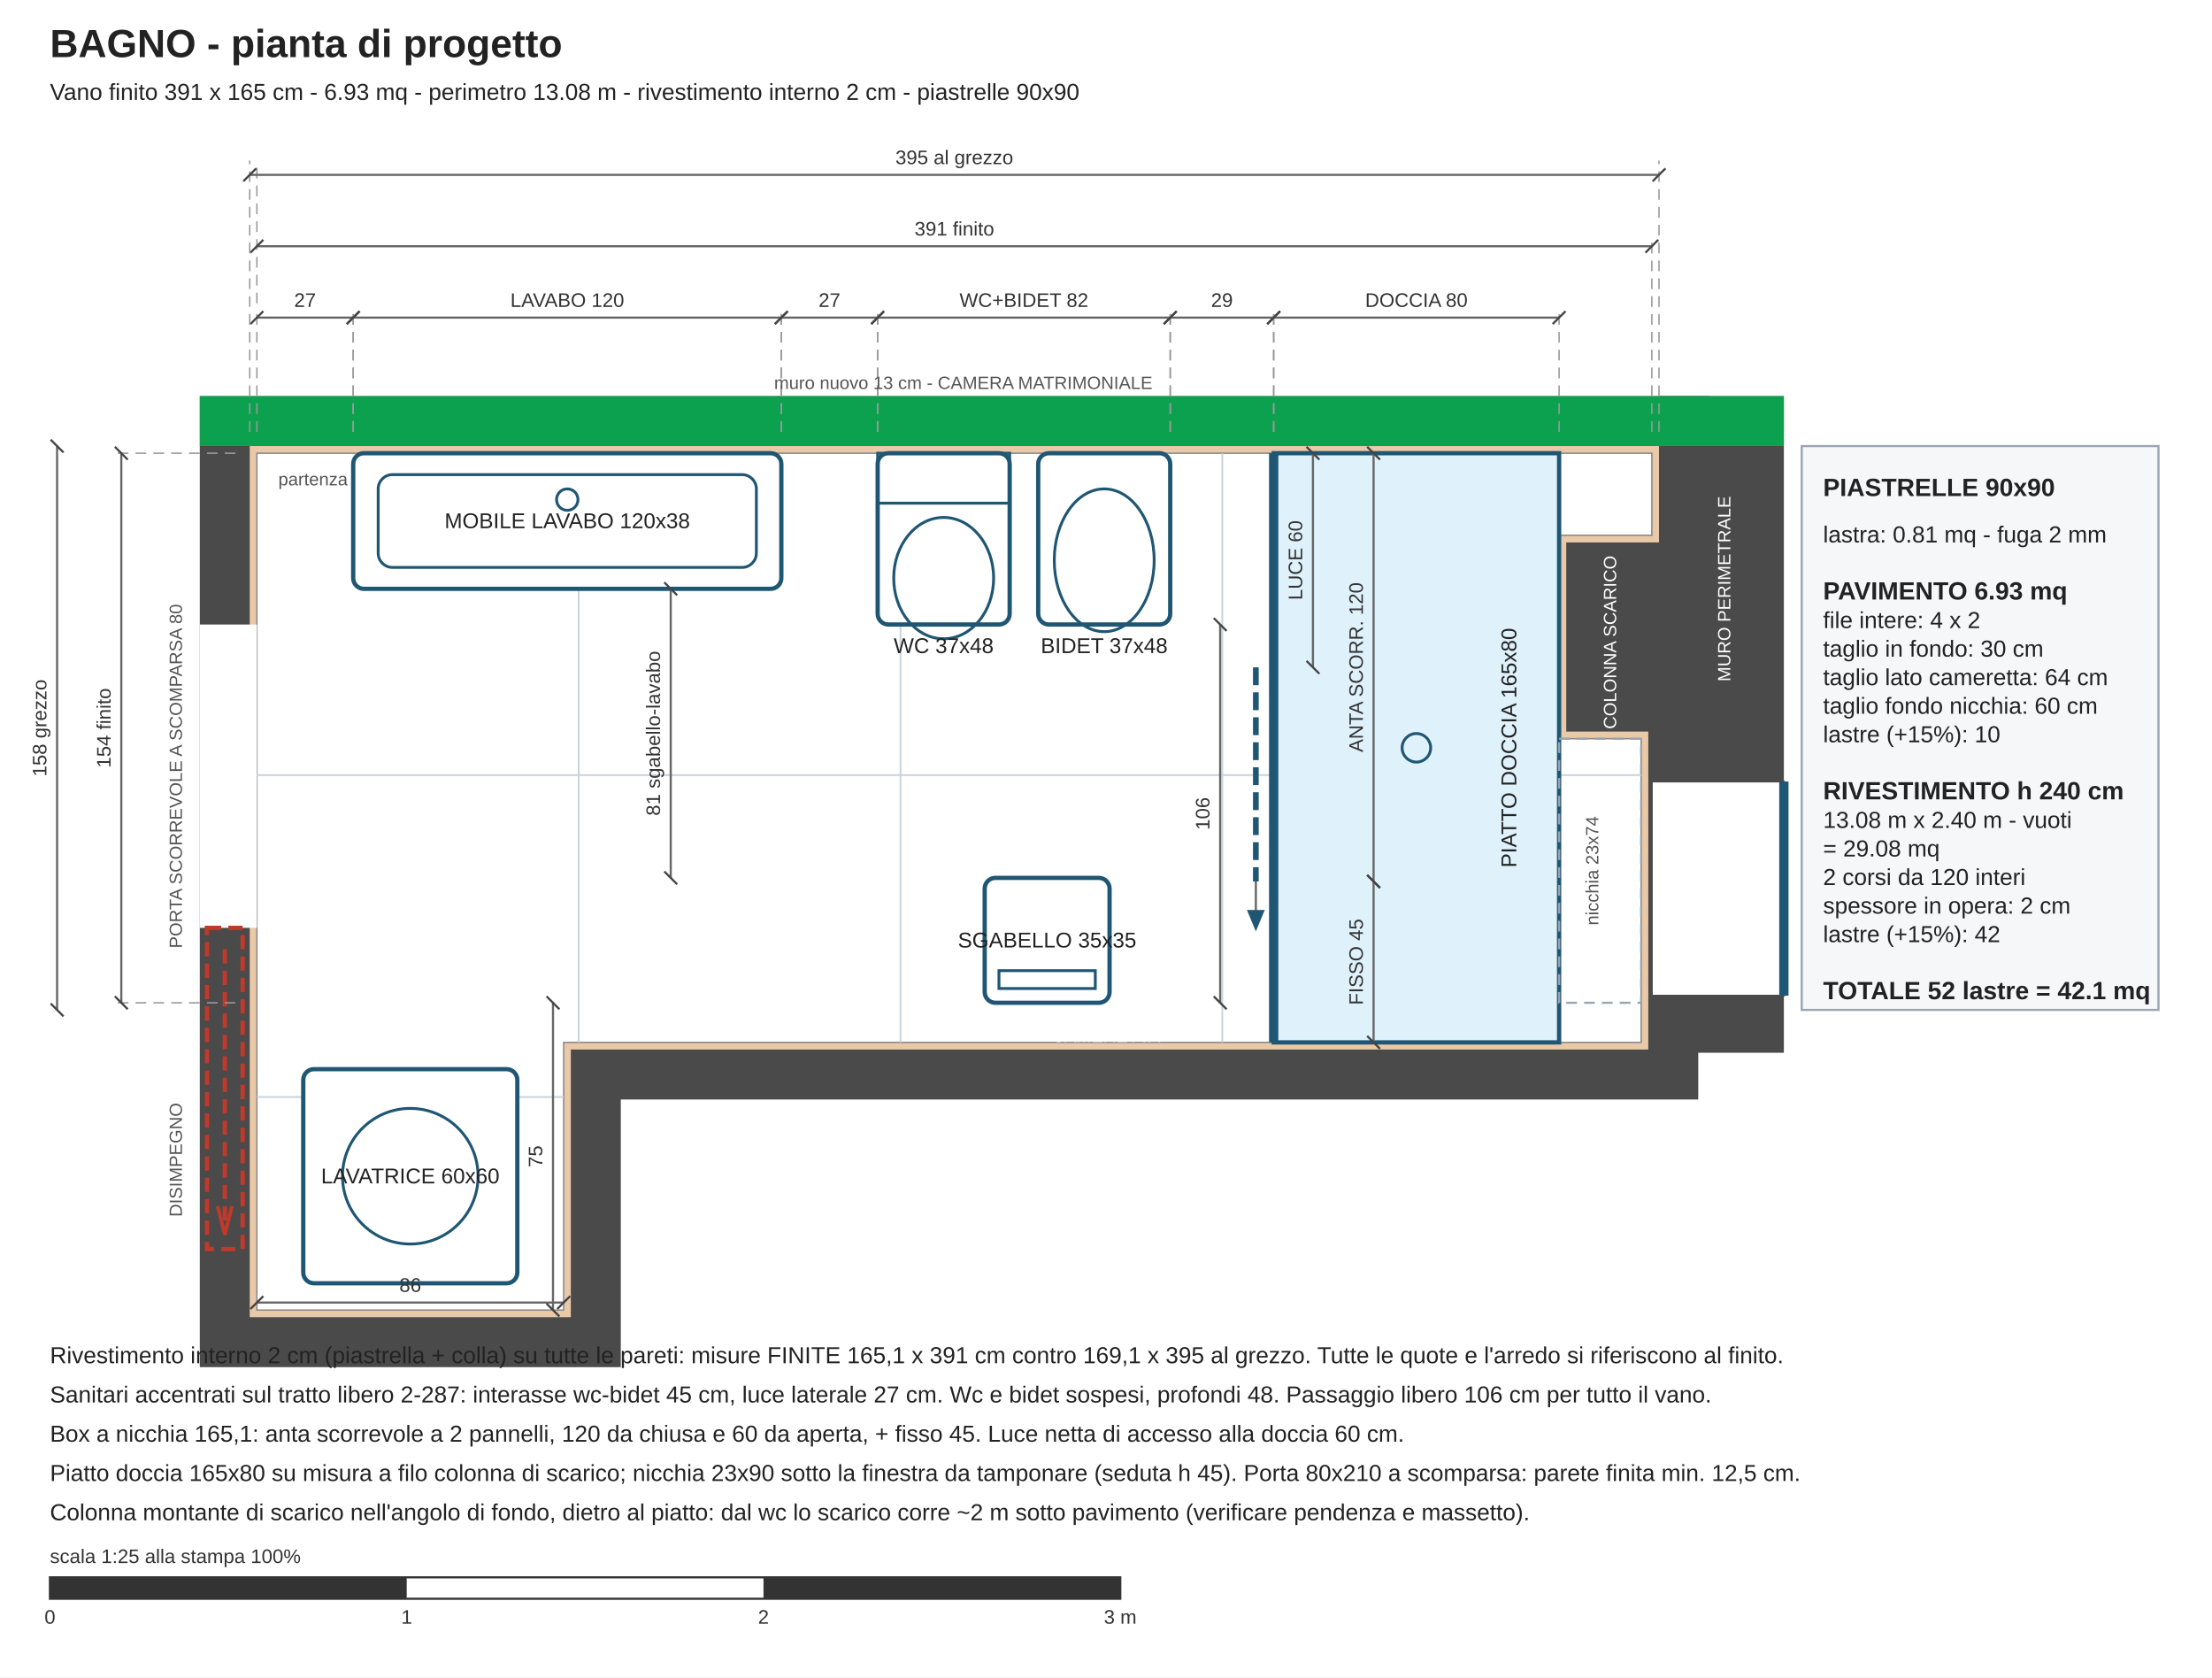
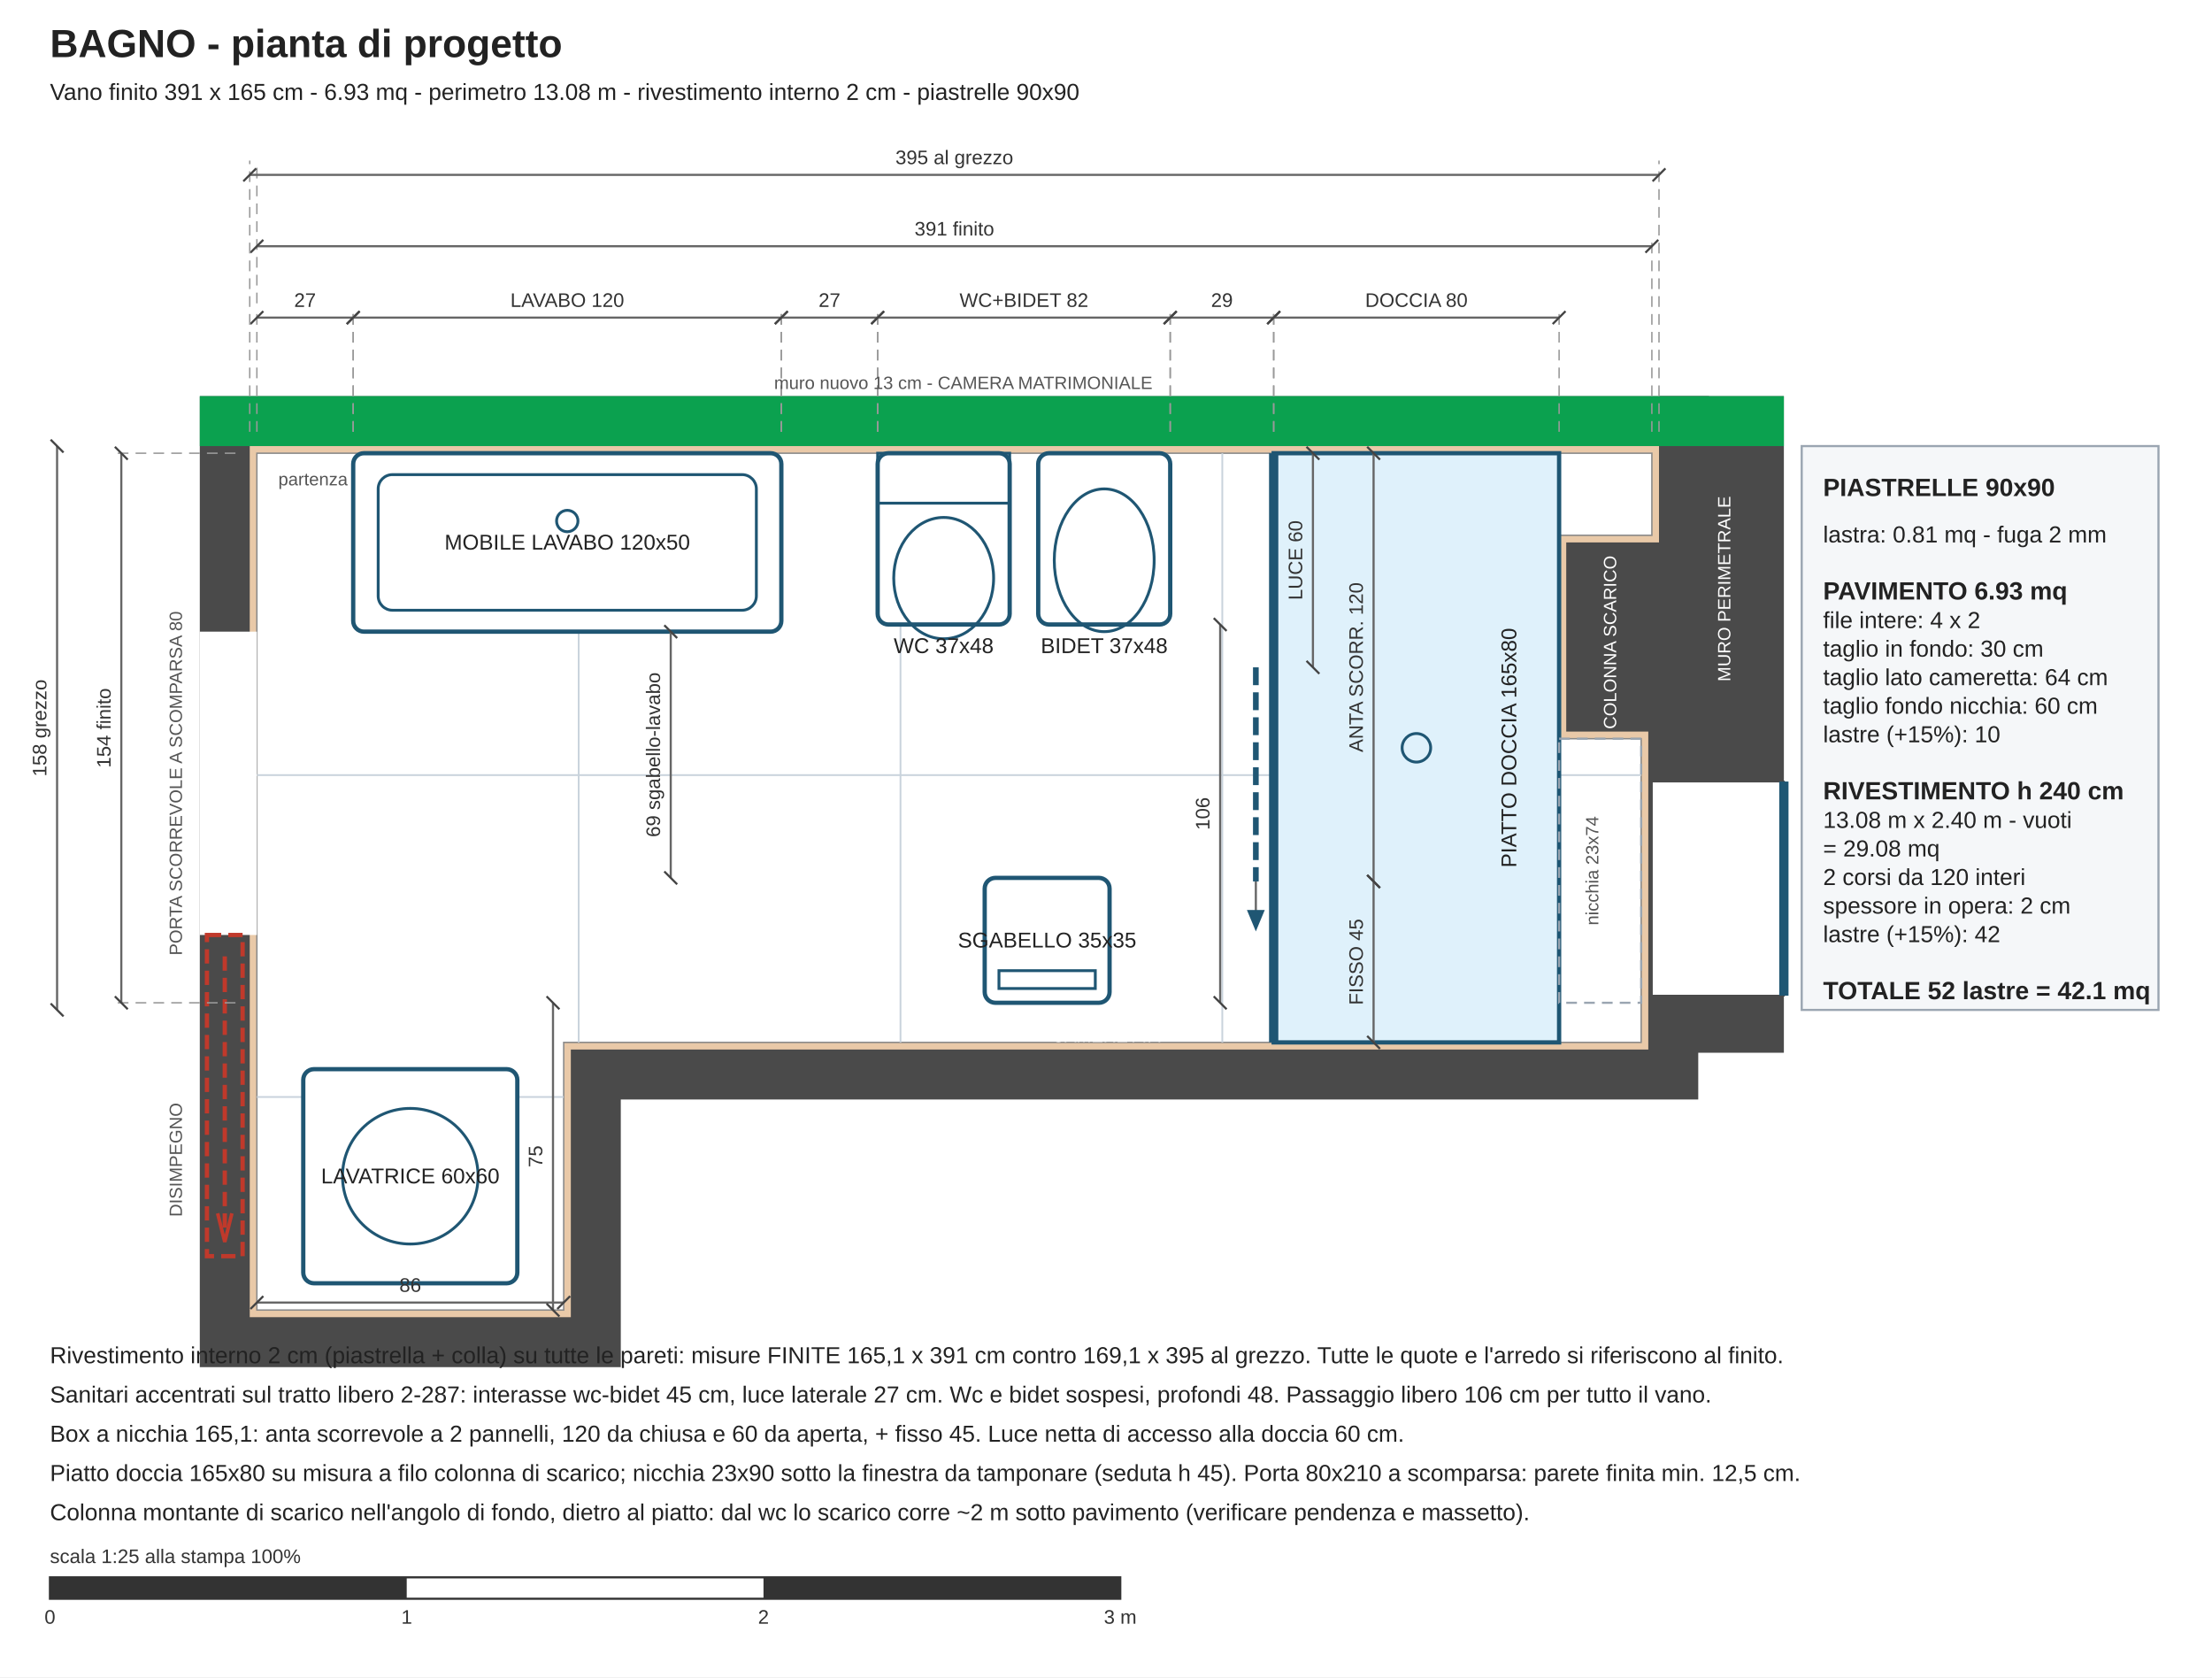
<svg xmlns="http://www.w3.org/2000/svg" width="24.80cm" height="18.80cm" viewBox="0 0 620 470">
  <defs>
    <marker id="tick" markerWidth="8" markerHeight="8" refX="4" refY="4" orient="auto">
      <line x1="1" y1="7" x2="7" y2="1" stroke="#444" stroke-width="1" />
    </marker>
    <style>
text { font-family: Arial, Helvetica, sans-serif; fill: #222; }
.t1 { font-size: 11px; font-weight: bold; }
.t2 { font-size: 6.5px; }
.t3 { font-size: 7px; font-weight: bold; }
.lbl { font-size: 6px; }
.lbls { font-size: 5px; fill: #555; }
.lblw { font-size: 5px; fill: #ffffff; }
.dim { font-size: 5.5px; fill: #333; }
.dl { stroke: #666; stroke-width: 0.6; }
.ext { stroke: #999; stroke-width: 0.4; stroke-dasharray: 3 2; }
.tile { stroke: #c9d3dc; stroke-width: 0.5; }
.riv { fill: #e9c9a8; stroke: none; }
.fix { fill: #ffffff; stroke: #1f5673; stroke-width: 1.2; }
.fixl { fill: none; stroke: #1f5673; stroke-width: 0.8; }
.glass { stroke: #1f5673; stroke-width: 2.6; }
.leaf { stroke: #1f5673; stroke-width: 1.6; stroke-dasharray: 5 2; }
.door { stroke: #c0392b; stroke-width: 1.2; stroke-dasharray: 4 2; fill: none; }
</style>
  </defs>
  <rect x="0.00" y="0.00" width="620.00" height="470.00" class="" fill="#ffffff" />
  <text x="14.00" y="16.00" class="t1" text-anchor="start">BAGNO - pianta di progetto</text>
  <text x="14.00" y="28.00" class="t2" text-anchor="start">Vano finito 391 x 165 cm - 6.93 mq - perimetro 13.08 m - rivestimento interno 2 cm - piastrelle 90x90</text>
  <g transform="translate(70,125)">
    <polygon points="-14.00,-14.00 409.00,-14.00 409.00,41.00 383.00,41.00 383.00,66.00 406.00,66.00 406.00,183.10 104.00,183.10 104.00,258.10 -14.00,258.10" fill="#4a4a4a" />
    <rect x="369.00" y="27.00" width="26.00" height="53.00" class="" fill="#4a4a4a" />
    <rect x="395.00" y="-14.00" width="35.00" height="184.00" class="" fill="#4a4a4a" />
    <rect x="-14.00" y="-14.00" width="444.00" height="14.00" class="" fill="#00b050" opacity="0.85" />
    <polygon points="0.00,0.00 395.00,0.00 395.00,27.00 369.00,27.00 369.00,80.00 392.00,80.00 392.00,169.10 90.00,169.10 90.00,244.10 0.00,244.10" class="riv" />
    <polygon points="2.00,2.00 393.00,2.00 393.00,25.00 367.00,25.00 367.00,82.00 390.00,82.00 390.00,167.10 88.00,167.10 88.00,242.10 2.00,242.10" fill="#ffffff" stroke="#8a8a8a" stroke-width="0.4" />
    <line x1="92.20" y1="2.00" x2="92.20" y2="167.10" class="tile" />
    <line x1="182.40" y1="2.00" x2="182.40" y2="167.10" class="tile" />
    <line x1="272.60" y1="2.00" x2="272.60" y2="167.10" class="tile" />
    <line x1="362.80" y1="2.00" x2="362.80" y2="167.10" class="tile" />
    <line x1="2.00" y1="92.20" x2="390.00" y2="92.20" class="tile" />
    <line x1="2.00" y1="182.40" x2="88.00" y2="182.40" class="tile" />
    <text x="8.00" y="11.00" class="lbls" text-anchor="start">partenza posa</text>
    <rect x="393.00" y="94.00" width="37.00" height="60.00" class="" fill="#ffffff" stroke="#4a4a4a" stroke-width="0.5" />
    <line x1="430.00" y1="94.00" x2="430.00" y2="154.00" class="glass" />
    <text x="405.00" y="124.00" class="lblw" text-anchor="middle" transform="rotate(-90 405.00 124.00)">FINESTRA 60</text>
-     <rect x="-14.00" y="50.00" width="16.00" height="85.00" class="" fill="#ffffff" />
-     <rect x="-12.00" y="135.00" width="10.00" height="90.00" class="door" />
-     <line x1="-7.00" y1="141.00" x2="-7.00" y2="219.00" class="door" />
-     <path d="M -9.0,213 L -7.0,221 L -5.0,213" fill="none" stroke="#c0392b" stroke-width="1" />
-     <text x="-19.00" y="92.50" class="lbls" text-anchor="middle" transform="rotate(-90 -19.00 92.50)">PORTA SCORREVOLE A SCOMPARSA 80</text>
-     <rect x="29.00" y="2.00" width="120.00" height="38.00" class="fix" rx="3" />
-     <rect x="36.00" y="8.00" width="106.00" height="26.00" class="fixl" rx="4" />
-     <circle cx="89.0" cy="15.0" r="3" class="fixl" />
-     <text x="89.00" y="23.00" class="lbl" text-anchor="middle">MOBILE LAVABO 120x38</text>
+     <rect x="-14.00" y="52.00" width="16.00" height="85.00" class="" fill="#ffffff" />
+     <rect x="-12.00" y="137.00" width="10.00" height="90.00" class="door" />
+     <line x1="-7.00" y1="143.00" x2="-7.00" y2="221.00" class="door" />
+     <path d="M -9.0,215 L -7.0,223 L -5.0,215" fill="none" stroke="#c0392b" stroke-width="1" />
+     <text x="-19.00" y="94.50" class="lbls" text-anchor="middle" transform="rotate(-90 -19.00 94.50)">PORTA SCORREVOLE A SCOMPARSA 80</text>
+     <rect x="29.00" y="2.00" width="120.00" height="50.00" class="fix" rx="3" />
+     <rect x="36.00" y="8.00" width="106.00" height="38.00" class="fixl" rx="4" />
+     <circle cx="89.0" cy="21.0" r="3" class="fixl" />
+     <text x="89.00" y="29.00" class="lbl" text-anchor="middle">MOBILE LAVABO 120x50</text>
    <rect x="176.00" y="2.00" width="37.00" height="48.00" class="fix" rx="3" />
    <rect x="176.00" y="2.00" width="37.00" height="14.00" class="fixl" />
    <ellipse cx="194.5" cy="37" rx="14" ry="17" class="fixl" />
    <text x="194.50" y="58.00" class="lbl" text-anchor="middle">WC 37x48</text>
    <rect x="221.00" y="2.00" width="37.00" height="48.00" class="fix" rx="3" />
    <ellipse cx="239.5" cy="32" rx="14" ry="20" class="fixl" />
    <text x="239.50" y="58.00" class="lbl" text-anchor="middle">BIDET 37x48</text>
    <rect x="287.00" y="2.00" width="80.00" height="165.10" class="" fill="#dff1fb" stroke="#1f5673" stroke-width="1.2" />
    <circle cx="327.0" cy="84.55" r="4" class="fixl" />
    <text x="355.00" y="84.55" class="lbl" text-anchor="middle" transform="rotate(-90 355.00 84.55)">PIATTO DOCCIA 165x80</text>
    <rect x="206.00" y="121.00" width="35.00" height="35.00" class="fix" rx="3" />
    <rect x="210.00" y="147.00" width="27.00" height="5.00" class="fixl" />
    <text x="223.50" y="140.50" class="lbl" text-anchor="middle">SGABELLO 35x35</text>
    <rect x="15.00" y="174.60" width="60.00" height="60.00" class="fix" rx="3" />
    <circle cx="45.0" cy="204.6" r="19" class="fixl" />
    <text x="45.00" y="206.60" class="lbl" text-anchor="middle">LAVATRICE 60x60</text>
    <line x1="287.00" y1="2.00" x2="287.00" y2="167.10" class="glass" />
    <line x1="282.00" y1="62.00" x2="282.00" y2="122.00" class="leaf" />
    <line x1="282.00" y1="122.00" x2="282.00" y2="134.00" class="dl" />
    <path d="M 282,136 l -2.5,-6 l 5,0 Z" fill="#1f5673" />
    <line x1="298.00" y1="2.00" x2="298.00" y2="62.00" class="dl" marker-start="url(#tick)" marker-end="url(#tick)" />
    <text x="295.00" y="32.00" class="dim" text-anchor="middle" transform="rotate(-90 295.00 32.00)">LUCE 60</text>
    <line x1="315.00" y1="2.00" x2="315.00" y2="122.00" class="dl" marker-start="url(#tick)" marker-end="url(#tick)" />
    <text x="312.00" y="62.00" class="dim" text-anchor="middle" transform="rotate(-90 312.00 62.00)">ANTA SCORR. 120</text>
    <line x1="315.00" y1="122.00" x2="315.00" y2="167.10" class="dl" marker-start="url(#tick)" marker-end="url(#tick)" />
    <text x="312.00" y="144.55" class="dim" text-anchor="middle" transform="rotate(-90 312.00 144.55)">FISSO 45</text>
    <rect x="367.00" y="82.00" width="23.00" height="74.00" class="" fill="none" stroke="#9aa5b1" stroke-width="0.6" stroke-dasharray="3 2" />
    <text x="378.00" y="119.00" class="lbls" text-anchor="middle" transform="rotate(-90 378.00 119.00)">nicchia 23x74</text>
    <text x="383.00" y="55.00" class="lblw" text-anchor="middle" transform="rotate(-90 383.00 55.00)">COLONNA SCARICO</text>
    <line x1="2.00" y1="-4.00" x2="2.00" y2="-38.00" class="ext" />
    <line x1="29.00" y1="-4.00" x2="29.00" y2="-38.00" class="ext" />
    <line x1="2.00" y1="-36.00" x2="29.00" y2="-36.00" class="dl" marker-start="url(#tick)" marker-end="url(#tick)" />
    <text x="15.50" y="-39.00" class="dim" text-anchor="middle">27</text>
    <line x1="29.00" y1="-4.00" x2="29.00" y2="-38.00" class="ext" />
    <line x1="149.00" y1="-4.00" x2="149.00" y2="-38.00" class="ext" />
    <line x1="29.00" y1="-36.00" x2="149.00" y2="-36.00" class="dl" marker-start="url(#tick)" marker-end="url(#tick)" />
    <text x="89.00" y="-39.00" class="dim" text-anchor="middle">LAVABO 120</text>
    <line x1="149.00" y1="-4.00" x2="149.00" y2="-38.00" class="ext" />
    <line x1="176.00" y1="-4.00" x2="176.00" y2="-38.00" class="ext" />
    <line x1="149.00" y1="-36.00" x2="176.00" y2="-36.00" class="dl" marker-start="url(#tick)" marker-end="url(#tick)" />
    <text x="162.50" y="-39.00" class="dim" text-anchor="middle">27</text>
    <line x1="176.00" y1="-4.00" x2="176.00" y2="-38.00" class="ext" />
    <line x1="258.00" y1="-4.00" x2="258.00" y2="-38.00" class="ext" />
    <line x1="176.00" y1="-36.00" x2="258.00" y2="-36.00" class="dl" marker-start="url(#tick)" marker-end="url(#tick)" />
    <text x="217.00" y="-39.00" class="dim" text-anchor="middle">WC+BIDET 82</text>
    <line x1="258.00" y1="-4.00" x2="258.00" y2="-38.00" class="ext" />
    <line x1="287.00" y1="-4.00" x2="287.00" y2="-38.00" class="ext" />
    <line x1="258.00" y1="-36.00" x2="287.00" y2="-36.00" class="dl" marker-start="url(#tick)" marker-end="url(#tick)" />
    <text x="272.50" y="-39.00" class="dim" text-anchor="middle">29</text>
    <line x1="287.00" y1="-4.00" x2="287.00" y2="-38.00" class="ext" />
    <line x1="367.00" y1="-4.00" x2="367.00" y2="-38.00" class="ext" />
    <line x1="287.00" y1="-36.00" x2="367.00" y2="-36.00" class="dl" marker-start="url(#tick)" marker-end="url(#tick)" />
    <text x="327.00" y="-39.00" class="dim" text-anchor="middle">DOCCIA 80</text>
    <line x1="2.00" y1="-40.00" x2="2.00" y2="-80.00" class="ext" />
    <line x1="393.00" y1="-4.00" x2="393.00" y2="-58.00" class="ext" />
    <line x1="2.00" y1="-56.00" x2="393.00" y2="-56.00" class="dl" marker-start="url(#tick)" marker-end="url(#tick)" />
    <text x="197.50" y="-59.00" class="dim" text-anchor="middle">391 finito</text>
    <line x1="0.00" y1="-4.00" x2="0.00" y2="-80.00" class="ext" />
    <line x1="395.00" y1="-4.00" x2="395.00" y2="-80.00" class="ext" />
    <line x1="0.00" y1="-76.00" x2="395.00" y2="-76.00" class="dl" marker-start="url(#tick)" marker-end="url(#tick)" />
    <text x="197.50" y="-79.00" class="dim" text-anchor="middle">395 al grezzo</text>
    <line x1="-4.00" y1="2.00" x2="-38.00" y2="2.00" class="ext" />
    <line x1="-4.00" y1="156.00" x2="-38.00" y2="156.00" class="ext" />
    <line x1="-36.00" y1="2.00" x2="-36.00" y2="156.00" class="dl" marker-start="url(#tick)" marker-end="url(#tick)" />
    <text x="-39.00" y="79.00" class="dim" text-anchor="middle" transform="rotate(-90 -39.00 79.00)">154 finito</text>
    <line x1="-54.00" y1="0.00" x2="-54.00" y2="158.00" class="dl" marker-start="url(#tick)" marker-end="url(#tick)" />
    <text x="-57.00" y="79.00" class="dim" text-anchor="middle" transform="rotate(-90 -57.00 79.00)">158 grezzo</text>
-     <line x1="118.00" y1="40.00" x2="118.00" y2="121.00" class="dl" marker-start="url(#tick)" marker-end="url(#tick)" />
-     <text x="115.00" y="80.50" class="dim" text-anchor="middle" transform="rotate(-90 115.00 80.50)">81 sgabello-lavabo</text>
+     <line x1="118.00" y1="52.00" x2="118.00" y2="121.00" class="dl" marker-start="url(#tick)" marker-end="url(#tick)" />
+     <text x="115.00" y="86.50" class="dim" text-anchor="middle" transform="rotate(-90 115.00 86.50)">69 sgabello-lavabo</text>
    <line x1="272.00" y1="50.00" x2="272.00" y2="156.00" class="dl" marker-start="url(#tick)" marker-end="url(#tick)" />
    <text x="269.00" y="103.00" class="dim" text-anchor="middle" transform="rotate(-90 269.00 103.00)">106</text>
    <line x1="2.00" y1="240.00" x2="88.00" y2="240.00" class="dl" marker-start="url(#tick)" marker-end="url(#tick)" />
    <text x="45.00" y="237.00" class="dim" text-anchor="middle">86</text>
    <line x1="85.00" y1="156.00" x2="85.00" y2="242.10" class="dl" marker-start="url(#tick)" marker-end="url(#tick)" />
    <text x="82.00" y="199.05" class="dim" text-anchor="middle" transform="rotate(-90 82.00 199.05)">75</text>
    <text x="200.00" y="-16.00" class="lbls" text-anchor="middle">muro nuovo 13 cm  -  CAMERA MATRIMONIALE</text>
    <text x="240.00" y="167.00" class="lblw" text-anchor="middle">CAMERETTA</text>
    <text x="-19.00" y="200.00" class="lbls" text-anchor="middle" transform="rotate(-90 -19.00 200.00)">DISIMPEGNO</text>
    <text x="415.00" y="40.00" class="lblw" text-anchor="middle" transform="rotate(-90 415.00 40.00)">MURO PERIMETRALE</text>
  </g>
  <rect x="505.00" y="125.00" width="100.00" height="158.00" class="" fill="#f5f7f9" stroke="#9aa5b1" stroke-width="0.6" />
  <text x="511.00" y="139.00" class="t3" text-anchor="start">PIASTRELLE 90x90</text>
  <text x="511.00" y="152.00" class="t2" text-anchor="start">lastra: 0.81 mq - fuga 2 mm</text>
  <text x="511.00" y="160.00" class="t2" text-anchor="start" />
  <text x="511.00" y="168.00" class="t3" text-anchor="start">PAVIMENTO  6.93 mq</text>
  <text x="511.00" y="176.00" class="t2" text-anchor="start">  file intere: 4 x 2</text>
  <text x="511.00" y="184.00" class="t2" text-anchor="start">  taglio in fondo: 30 cm</text>
  <text x="511.00" y="192.00" class="t2" text-anchor="start">  taglio lato cameretta: 64 cm</text>
  <text x="511.00" y="200.00" class="t2" text-anchor="start">  taglio fondo nicchia: 60 cm</text>
  <text x="511.00" y="208.00" class="t2" text-anchor="start">  lastre (+15%): 10</text>
  <text x="511.00" y="216.00" class="t2" text-anchor="start" />
  <text x="511.00" y="224.00" class="t3" text-anchor="start">RIVESTIMENTO h 240 cm</text>
  <text x="511.00" y="232.00" class="t2" text-anchor="start">  13.08 m x 2.40 m - vuoti</text>
  <text x="511.00" y="240.00" class="t2" text-anchor="start">  = 29.08 mq</text>
  <text x="511.00" y="248.00" class="t2" text-anchor="start">  2 corsi da 120 interi</text>
  <text x="511.00" y="256.00" class="t2" text-anchor="start">  spessore in opera: 2 cm</text>
  <text x="511.00" y="264.00" class="t2" text-anchor="start">  lastre (+15%): 42</text>
  <text x="511.00" y="272.00" class="t2" text-anchor="start" />
  <text x="511.00" y="280.00" class="t3" text-anchor="start">TOTALE 52 lastre = 42.1 mq</text>
  <text x="14.00" y="382.00" class="t2" text-anchor="start">Rivestimento interno 2 cm (piastrella + colla) su tutte le pareti: misure FINITE 165,1 x 391 cm contro 169,1 x 395 al grezzo. Tutte le quote e l'arredo si riferiscono al finito.</text>
  <text x="14.00" y="393.00" class="t2" text-anchor="start">Sanitari accentrati sul tratto libero 2-287: interasse wc-bidet 45 cm, luce laterale 27 cm. Wc e bidet sospesi, profondi 48. Passaggio libero 106 cm per tutto il vano.</text>
  <text x="14.00" y="404.00" class="t2" text-anchor="start">Box a nicchia 165,1: anta scorrevole a 2 pannelli, 120 da chiusa e 60 da aperta, + fisso 45. Luce netta di accesso alla doccia 60 cm.</text>
  <text x="14.00" y="415.00" class="t2" text-anchor="start">Piatto doccia 165x80 su misura a filo colonna di scarico; nicchia 23x90 sotto la finestra da tamponare (seduta h 45). Porta 80x210 a scomparsa: parete finita min. 12,5 cm.</text>
  <text x="14.00" y="426.00" class="t2" text-anchor="start">Colonna montante di scarico nell'angolo di fondo, dietro al piatto: dal wc lo scarico corre ~2 m sotto pavimento (verificare pendenza e massetto).</text>
  <text x="14.00" y="438.00" class="dim" text-anchor="start">scala 1:25 alla stampa 100%</text>
  <rect x="14.00" y="442.00" width="300.00" height="6.00" class="" fill="none" stroke="#333" stroke-width="0.6" />
  <rect x="14.00" y="442.00" width="100.00" height="6.00" class="" fill="#333" />
  <text x="14.00" y="455.00" class="dim" text-anchor="middle">0</text>
  <text x="114.00" y="455.00" class="dim" text-anchor="middle">1</text>
  <rect x="214.00" y="442.00" width="100.00" height="6.00" class="" fill="#333" />
  <text x="214.00" y="455.00" class="dim" text-anchor="middle">2</text>
  <text x="314.00" y="455.00" class="dim" text-anchor="middle">3 m</text>
</svg>
